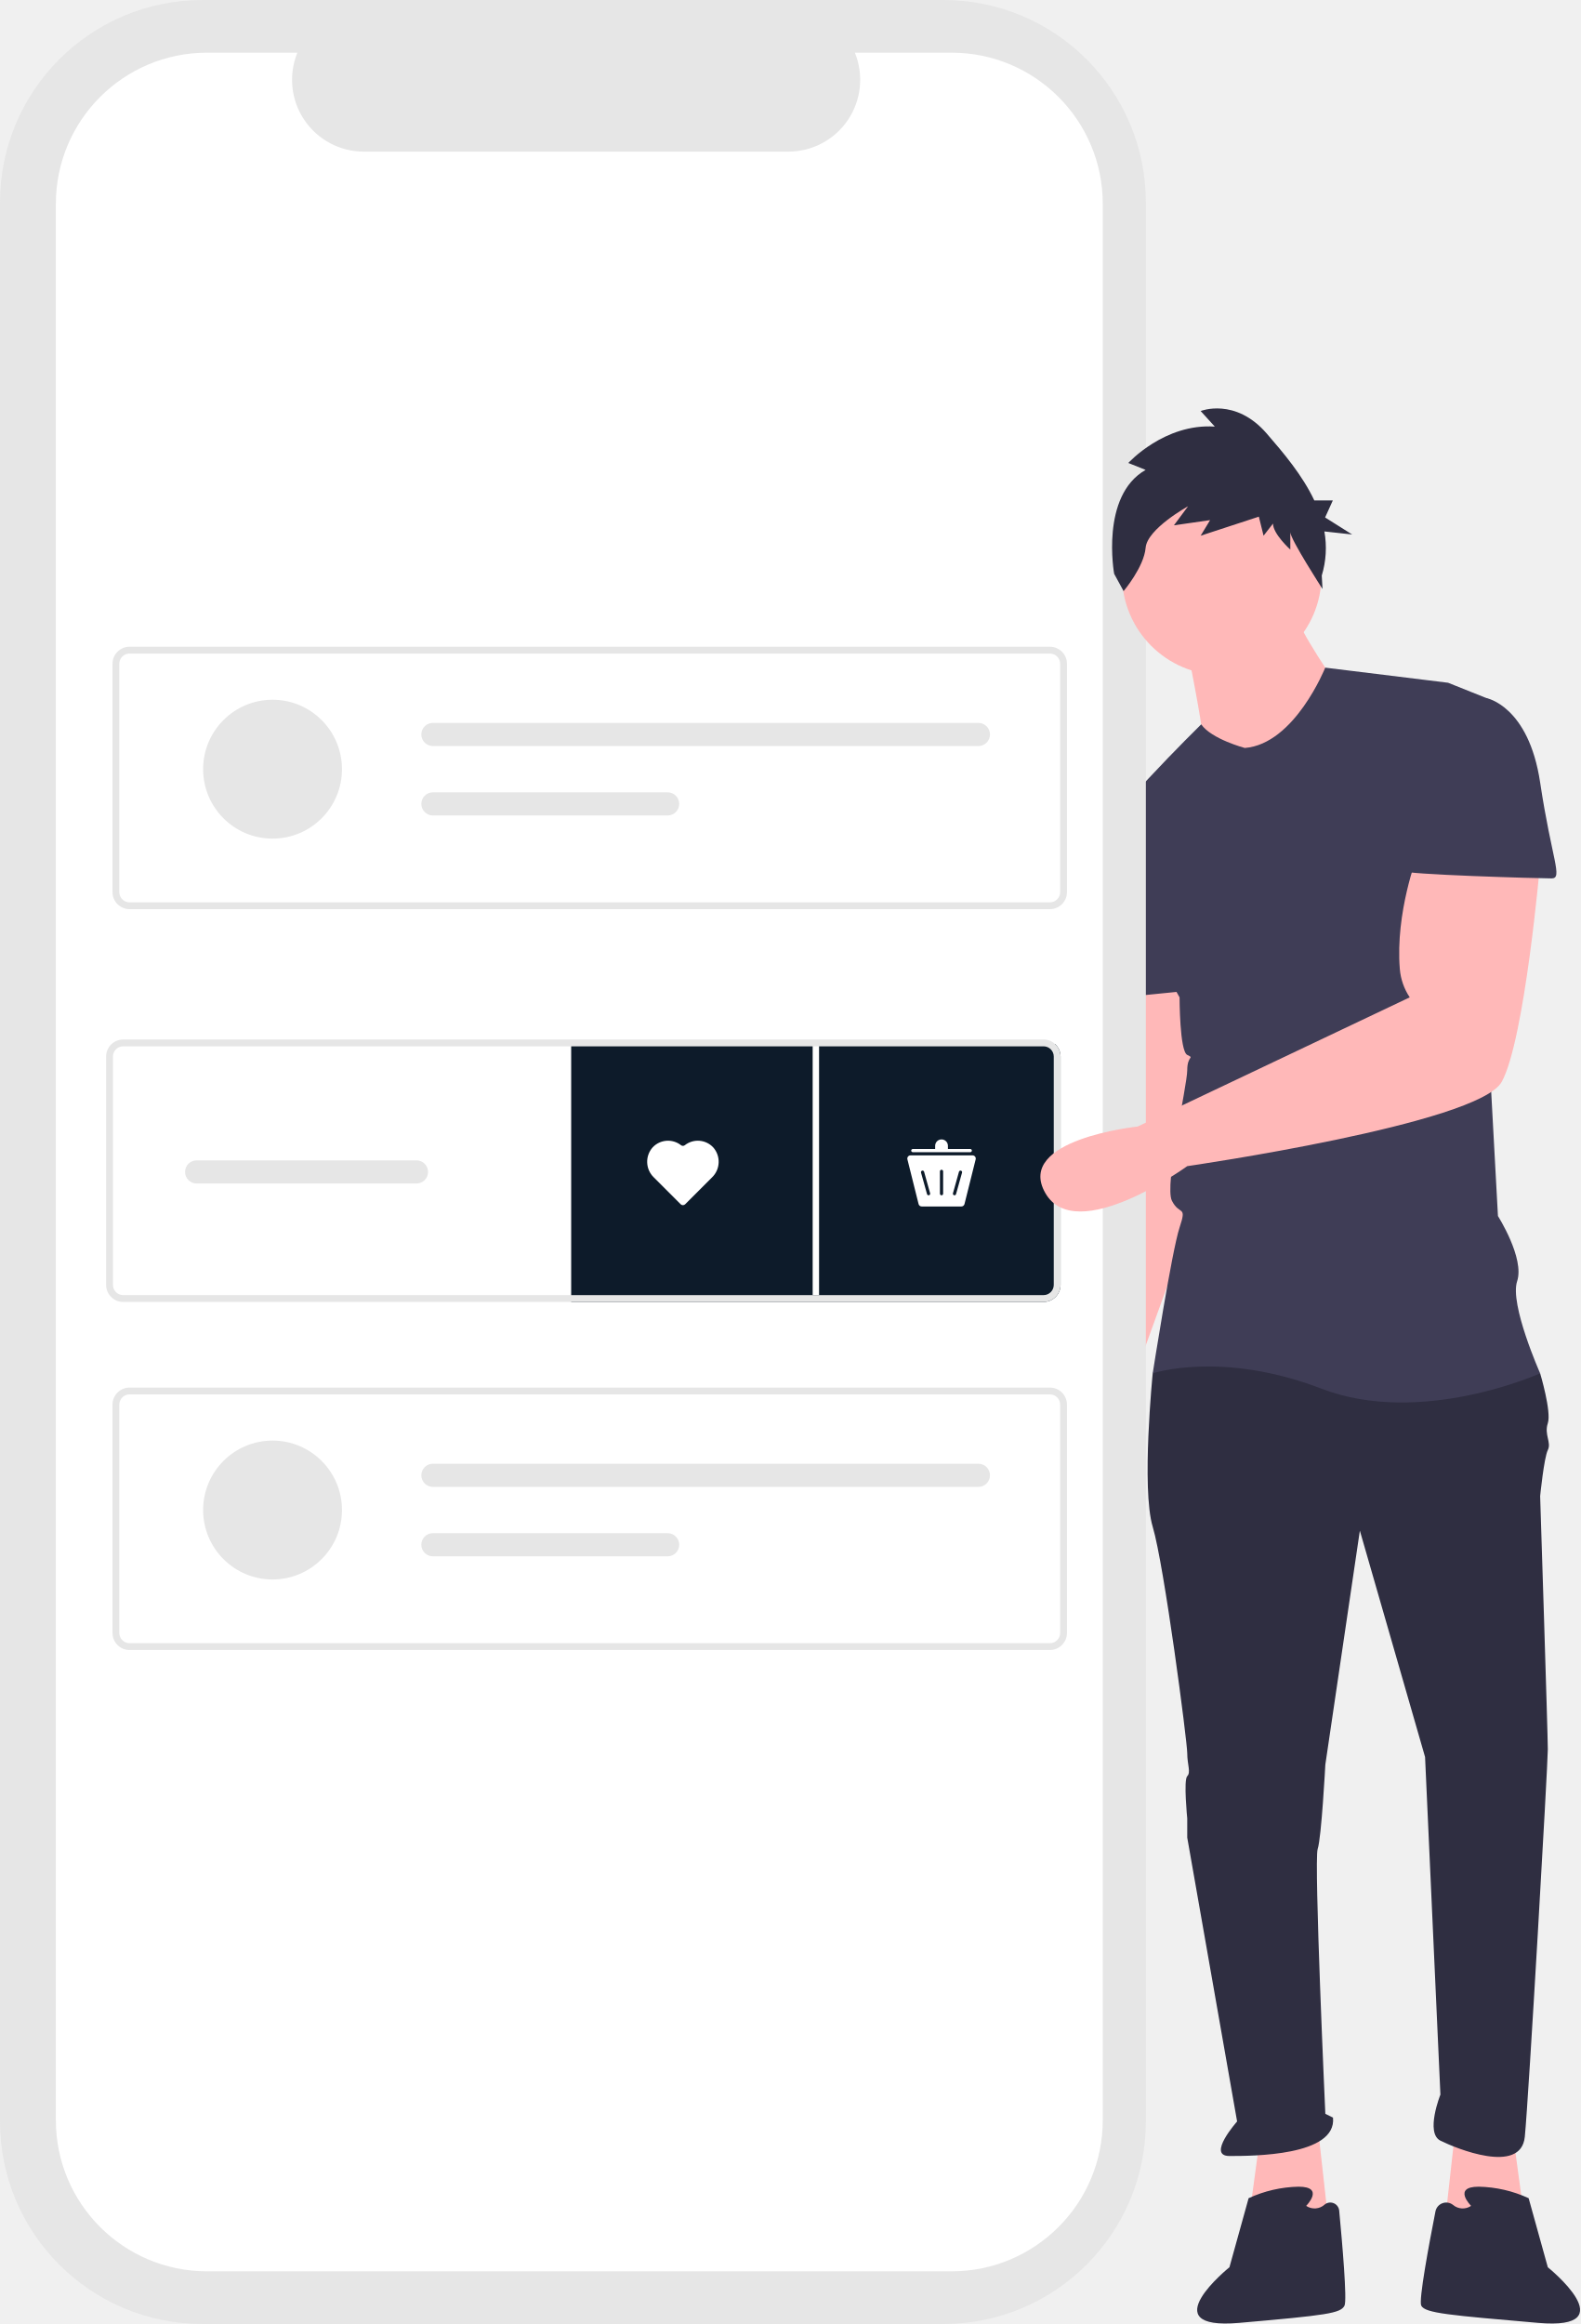
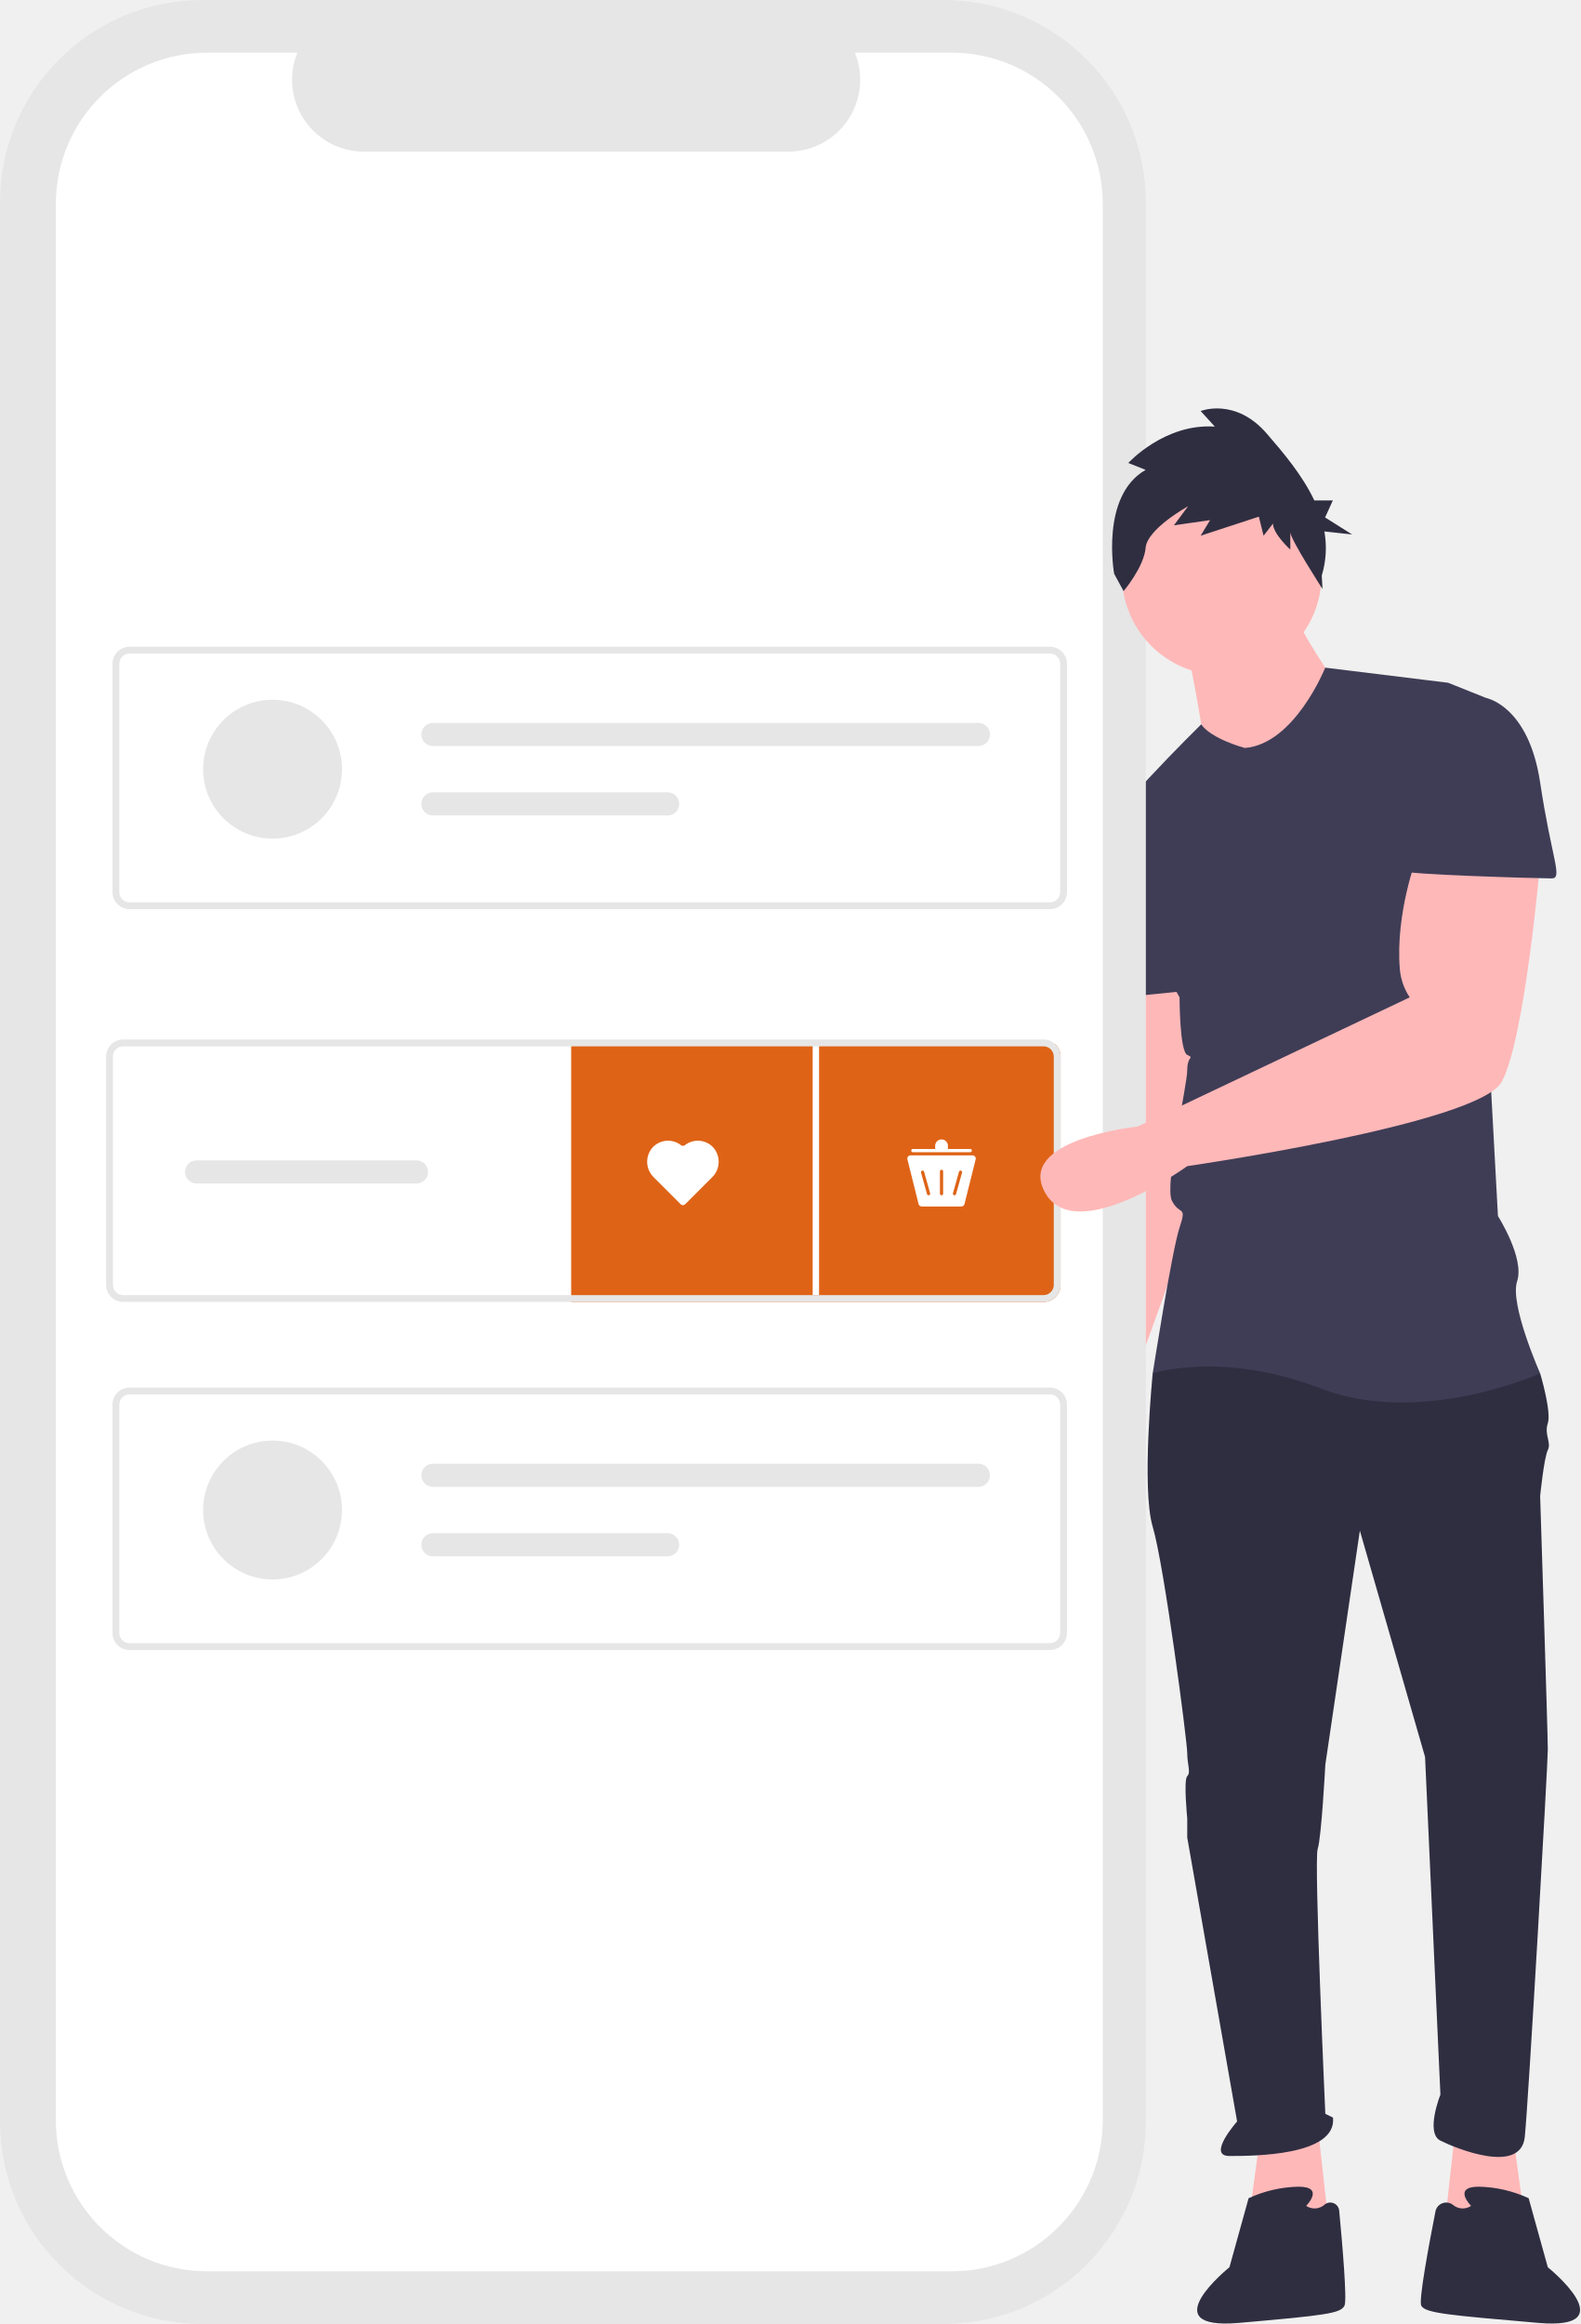
<svg xmlns="http://www.w3.org/2000/svg" data-name="Layer 1" width="494.896" height="727.778" viewBox="0 0 494.896 727.778">
  <path d="M707.582,392.43s2.403,32.439,2.403,33.641S693.165,510.173,693.165,510.173s-24.029,45.655,0,44.454,16.82-43.252,16.82-43.252L735.216,441.69l-10.813-49.26Z" transform="translate(-352.5522 -86.11098)" fill="#ffb8b8" />
  <polygon points="473.975 669.159 477.579 695.591 452.348 697.994 455.953 665.554 473.975 669.159" fill="#ffb8b8" />
  <polygon points="394.679 669.159 391.074 695.591 416.305 697.994 412.7 665.554 394.679 669.159" fill="#ffb8b8" />
  <path d="M719.597,507.77l-6.007,8.41s-3.604,36.044,0,48.058,10.813,67.282,10.813,70.886,1.201,6.007,0,7.209,0,13.216,0,13.216v6.007l15.619,88.908s-9.612,10.813-2.403,10.813,33.641,0,32.439-12.015l-2.403-1.201s-3.604-79.296-2.403-82.9,2.403-26.432,2.403-26.432L778.468,565.44l20.425,70.886L803.699,742.054s-4.806,12.015,0,14.417,25.231,10.813,26.432-1.201,7.209-116.541,7.209-121.347-2.403-79.296-2.403-79.296,1.201-12.015,2.403-14.417-1.201-4.806,0-8.41-2.403-15.619-2.403-15.619L780.871,501.763Z" transform="translate(-352.5522 -86.11098)" fill="#2f2e41" />
  <path d="M761.648,776.896s6.007-6.007-2.403-6.007a39.107,39.107,0,0,0-15.619,3.604l-6.007,21.626s-24.63,19.824,3.004,17.421,31.839-3.004,33.04-5.407c.843-1.686-.681-19.352-1.665-29.736a2.79,2.79,0,0,0-4.496-1.956A4.724,4.724,0,0,1,761.648,776.896Z" transform="translate(-352.5522 -86.11098)" fill="#2f2e41" />
  <path d="M813.311,776.896s-6.007-6.007,2.403-6.007a39.107,39.107,0,0,1,15.619,3.604l6.007,21.626s24.63,19.824-3.004,17.421-35.443-3.004-36.644-5.407c-.837-1.674,2.407-19.088,4.453-29.501a3.438,3.438,0,0,1,5.473-2.063A4.691,4.691,0,0,0,813.311,776.896Z" transform="translate(-352.5522 -86.11098)" fill="#2f2e41" />
  <path d="M724.403,289.105s4.806,24.029,4.806,27.634,20.425,14.417,20.425,14.417L772.461,302.321s-14.417-20.425-14.417-25.231Z" transform="translate(-352.5522 -86.11098)" fill="#ffb8b8" />
  <path d="M742.425,320.343s-10.472-2.787-13.646-7.401c0,0-33.211,32.631-33.211,38.639l26.432,46.857s0,16.82,2.403,18.022,0,0,0,4.806-7.209,36.044-4.806,40.85,4.806,1.201,2.403,8.41-8.41,45.655-8.41,45.655,21.626-7.209,52.864,4.806,68.483-4.806,68.483-4.806-9.612-21.626-7.209-28.835-6.007-20.425-6.007-20.425l-6.007-110.534s8.41-49.26,2.403-51.663l-12.015-4.806-38.475-4.729S758.044,319.141,742.425,320.343Z" transform="translate(-352.5522 -86.11098)" fill="#3f3d56" />
  <path d="M707.582,343.171l-12.015,8.41s-6.007,18.022,0,26.432,8.41,20.425,8.41,20.425l24.029-2.403Z" transform="translate(-352.5522 -86.11098)" fill="#3f3d56" />
  <path d="M711.443,259.058V149.513A63.402,63.402,0,0,0,648.041,86.111H415.954a63.402,63.402,0,0,0-63.402,63.402V750.487A63.402,63.402,0,0,0,415.954,813.889H648.041a63.402,63.402,0,0,0,63.402-63.402V337.034Z" transform="translate(-352.5522 -86.11098)" fill="#e6e6e6" />
  <path d="M650.599,102.606H620.304a22.495,22.495,0,0,1-20.827,30.991H466.517a22.495,22.495,0,0,1-20.827-30.991H417.395a47.348,47.348,0,0,0-47.348,47.348V750.046a47.348,47.348,0,0,0,47.348,47.348H650.599a47.348,47.348,0,0,0,47.348-47.348h0V149.954A47.348,47.348,0,0,0,650.599,102.606Z" transform="translate(-352.5522 -86.11098)" fill="#fff" />
  <path d="M681.394,370.822H393.126a5.345,5.345,0,0,1-5.338-5.338V293.977a5.345,5.345,0,0,1,5.338-5.338H681.394a5.345,5.345,0,0,1,5.338,5.338v71.507A5.345,5.345,0,0,1,681.394,370.822ZM393.126,290.774a3.206,3.206,0,0,0-3.203,3.203v71.507a3.206,3.206,0,0,0,3.203,3.203H681.394a3.206,3.206,0,0,0,3.203-3.203V293.977a3.206,3.206,0,0,0-3.203-3.203Z" transform="translate(-352.5522 -86.11098)" fill="#e6e6e6" />
  <circle cx="85.365" cy="240.876" r="21.745" fill="#e6e6e6" />
  <path d="M488.139,312.49a3.624,3.624,0,0,0,0,7.248H658.995a3.624,3.624,0,1,0,0-7.248Z" transform="translate(-352.5522 -86.11098)" fill="#e6e6e6" />
  <path d="M488.139,334.235a3.624,3.624,0,0,0,0,7.248h73.52a3.624,3.624,0,1,0,0-7.248Z" transform="translate(-352.5522 -86.11098)" fill="#e6e6e6" />
  <path d="M681.394,602.822H393.126a5.345,5.345,0,0,1-5.338-5.338V525.977a5.345,5.345,0,0,1,5.338-5.338H681.394a5.345,5.345,0,0,1,5.338,5.338v71.507A5.345,5.345,0,0,1,681.394,602.822ZM393.126,522.774a3.206,3.206,0,0,0-3.203,3.203v71.507a3.206,3.206,0,0,0,3.203,3.203H681.394a3.206,3.206,0,0,0,3.203-3.203V525.977a3.206,3.206,0,0,0-3.203-3.203Z" transform="translate(-352.5522 -86.11098)" fill="#e6e6e6" />
  <circle cx="85.365" cy="472.876" r="21.745" fill="#e6e6e6" />
  <path d="M488.139,544.49a3.624,3.624,0,0,0,0,7.248H658.995a3.624,3.624,0,1,0,0-7.248Z" transform="translate(-352.5522 -86.11098)" fill="#e6e6e6" />
  <path d="M488.139,566.235a3.624,3.624,0,0,0,0,7.248h73.52a3.624,3.624,0,1,0,0-7.248Z" transform="translate(-352.5522 -86.11098)" fill="#e6e6e6" />
-   <path d="M684.728,416.977v71.51a5.343,5.343,0,0,1-5.33,5.34H531.448v-80.8h151.52A5.294,5.294,0,0,1,684.728,416.977Z" transform="translate(-352.5522 -86.11098)" fill="#0d1b2a" />
+   <path d="M684.728,416.977v71.51a5.343,5.343,0,0,1-5.33,5.34H531.448v-80.8h151.52A5.294,5.294,0,0,1,684.728,416.977Z" transform="translate(-352.5522 -86.11098)" fill="#DF6316" />
  <rect x="254.535" y="325.526" width="2" height="80.05" fill="#fff" />
  <path d="M682.968,413.027a5.241,5.241,0,0,0-3.57-1.39H391.128a5.352,5.352,0,0,0-5.34,5.34v71.51a5.352,5.352,0,0,0,5.34,5.34h288.27a5.343,5.343,0,0,0,5.33-5.34V416.977A5.294,5.294,0,0,0,682.968,413.027Zm-.37,75.46a3.209,3.209,0,0,1-3.2,3.2H391.128a3.203,3.203,0,0,1-3.2-3.2V416.977a3.197,3.197,0,0,1,3.2-3.2h288.27a3.203,3.203,0,0,1,3.2,3.2Z" transform="translate(-352.5522 -86.11098)" fill="#e6e6e6" />
  <path d="M482.998,449.487h-68.86a3.625,3.625,0,0,0,0,7.25h68.86a3.625,3.625,0,0,0,0-7.25Z" transform="translate(-352.5522 -86.11098)" fill="#e6e6e6" />
  <path d="M565.863,444.747a6.601,6.601,0,0,0-8.89.666,6.783,6.783,0,0,0,.337,9.383l8.431,8.431a1,1,0,0,0,1.414,0l8.431-8.431a6.783,6.783,0,0,0,.337-9.383,6.601,6.601,0,0,0-8.89-.666A.952.952,0,0,1,565.863,444.747Z" transform="translate(-352.5522 -86.11098)" fill="#fff" />
  <path d="M653.667,463.927H641.229a1,1,0,0,1-.97-.757l-3.5-14a1,1,0,0,1,.97-1.243H657.167a1,1,0,0,1,.97,1.243l-3.5,14A1,1,0,0,1,653.667,463.927Z" transform="translate(-352.5522 -86.11098)" fill="#fff" />
-   <path d="M647.448,452.427a.501.501,0,0,0-.5.5v7a.5.5,0,0,0,1,0v-7A.501.501,0,0,0,647.448,452.427Z" transform="translate(-352.5522 -86.11098)" fill="#0d1b2a" />
-   <path d="M651.023,459.793a.5.5,0,0,0,.964.269l1.886-6.741a.5.5,0,0,0-.964-.269Z" transform="translate(-352.5522 -86.11098)" fill="#0d1b2a" />
-   <path d="M641.505,452.686a.493.493,0,0,0-.135.019.501.501,0,0,0-.348.617l1.886,6.741a.5.5,0,0,0,.964-.27l-1.886-6.741A.502.502,0,0,0,641.505,452.686Z" transform="translate(-352.5522 -86.11098)" fill="#0d1b2a" />
+   <path d="M647.448,452.427a.501.501,0,0,0-.5.5v7a.5.5,0,0,0,1,0v-7A.501.501,0,0,0,647.448,452.427Z" transform="translate(-352.5522 -86.11098)" fill="#DF6316" />
+   <path d="M651.023,459.793a.5.5,0,0,0,.964.269l1.886-6.741a.5.5,0,0,0-.964-.269Z" transform="translate(-352.5522 -86.11098)" fill="#DF6316" />
+   <path d="M641.505,452.686a.493.493,0,0,0-.135.019.501.501,0,0,0-.348.617l1.886,6.741a.5.5,0,0,0,.964-.27l-1.886-6.741A.502.502,0,0,0,641.505,452.686Z" transform="translate(-352.5522 -86.11098)" fill="#DF6316" />
  <path d="M656.448,445.927h-7v-1a2,2,0,0,0-4,0v1h-7a.5.5,0,0,0,0,1h18a.5.5,0,0,0,0-1Z" transform="translate(-352.5522 -86.11098)" fill="#fff" />
  <circle cx="382.664" cy="180.166" r="31.238" fill="#ffb8b8" />
  <path d="M711.366,233.264l-5.419-2.169s11.33-12.473,27.093-11.389l-4.433-4.881s10.837-4.339,20.689,7.05c5.179,5.987,11.171,13.024,14.907,20.951h5.803l-2.422,5.333,8.477,5.333-8.701-.958a29.509,29.509,0,0,1-.823,13.811l.233,4.215s-10.085-15.604-10.085-17.773V258.211s-5.419-4.881-5.419-8.135l-2.956,3.796-1.478-5.966-18.226,5.966,2.956-4.881-11.33,1.627L724.666,244.653s-12.808,7.05-13.3,13.016-6.896,13.558-6.896,13.558l-2.956-5.423S697.081,241.399,711.366,233.264Z" transform="translate(-352.5522 -86.11098)" fill="#2f2e41" />
  <path d="M796.49,353.984s-6.957,17.891-5.504,35.592a18.76,18.76,0,0,0,3.101,8.862h0l-85.237,40.466s-38.513,3.987-28.902,20.808,44.454-8.41,44.454-8.41,91.311-13.216,98.519-26.432,12.015-68.483,12.015-68.483Z" transform="translate(-352.5522 -86.11098)" fill="#ffb8b8" />
  <path d="M800.095,304.724h18.022s13.216,2.403,16.82,26.432,7.209,30.036,3.604,30.036-46.857-1.201-46.857-2.403S800.095,304.724,800.095,304.724Z" transform="translate(-352.5522 -86.11098)" fill="#3f3d56" />
</svg>
